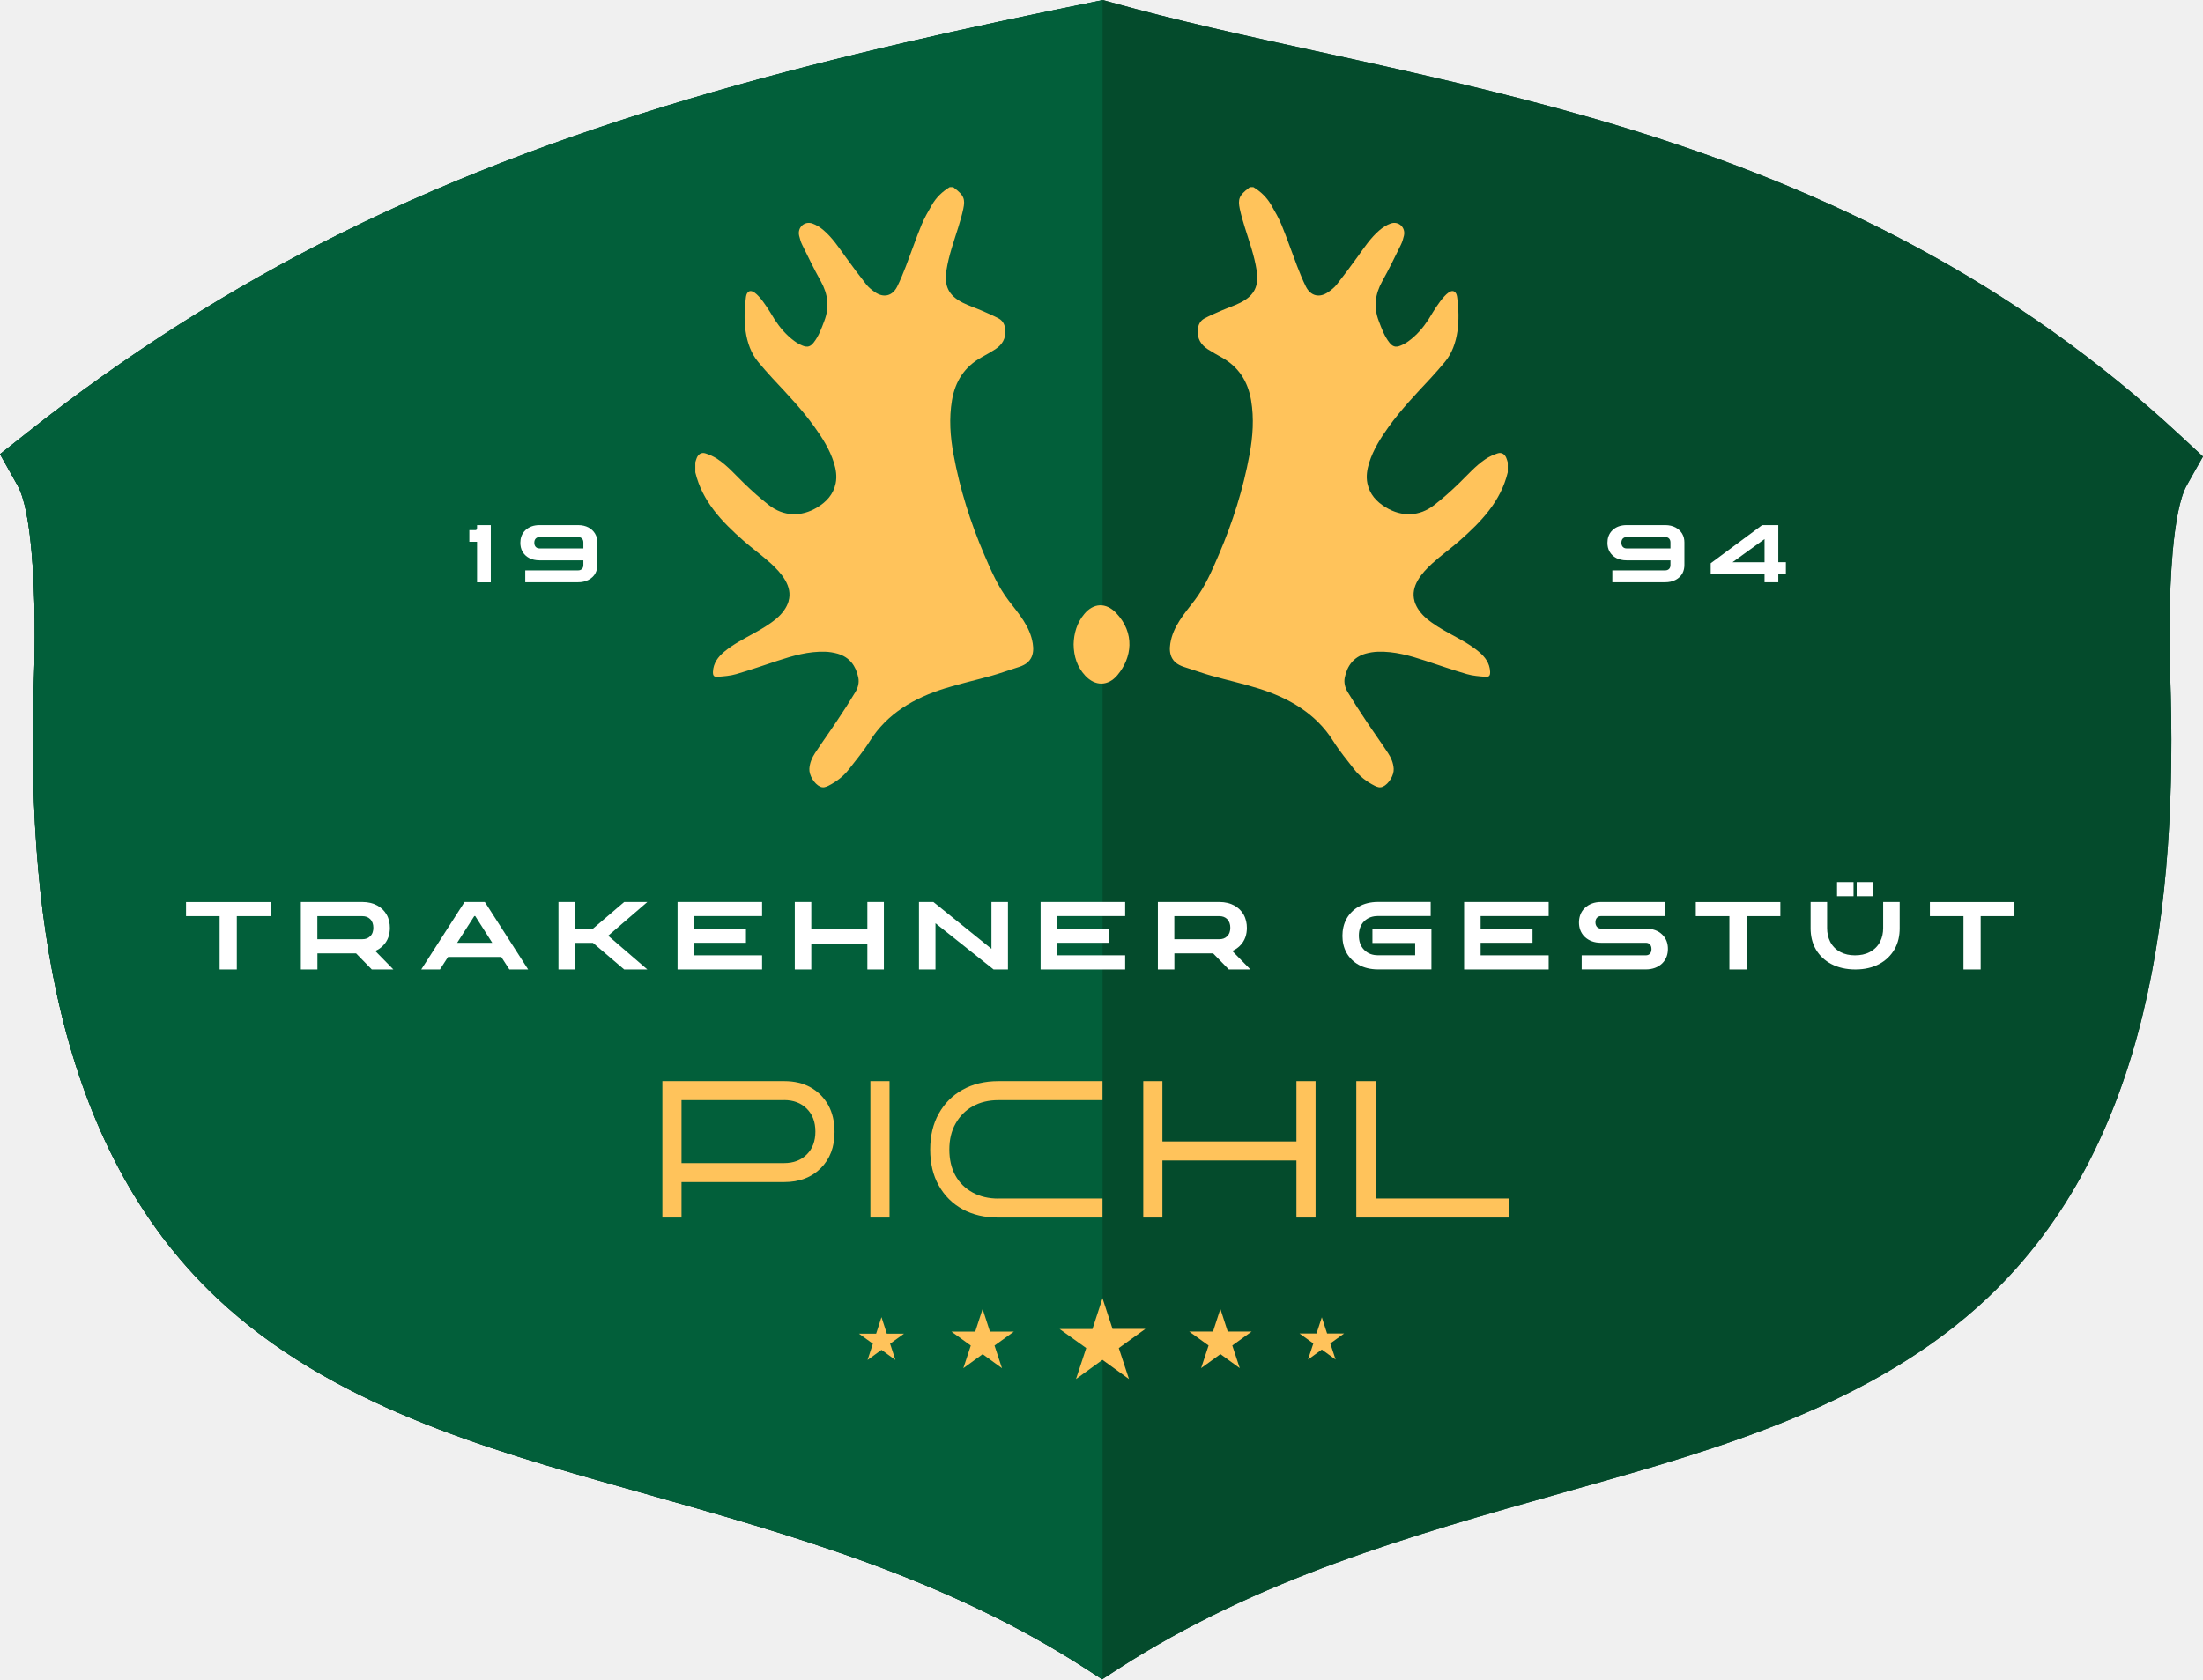
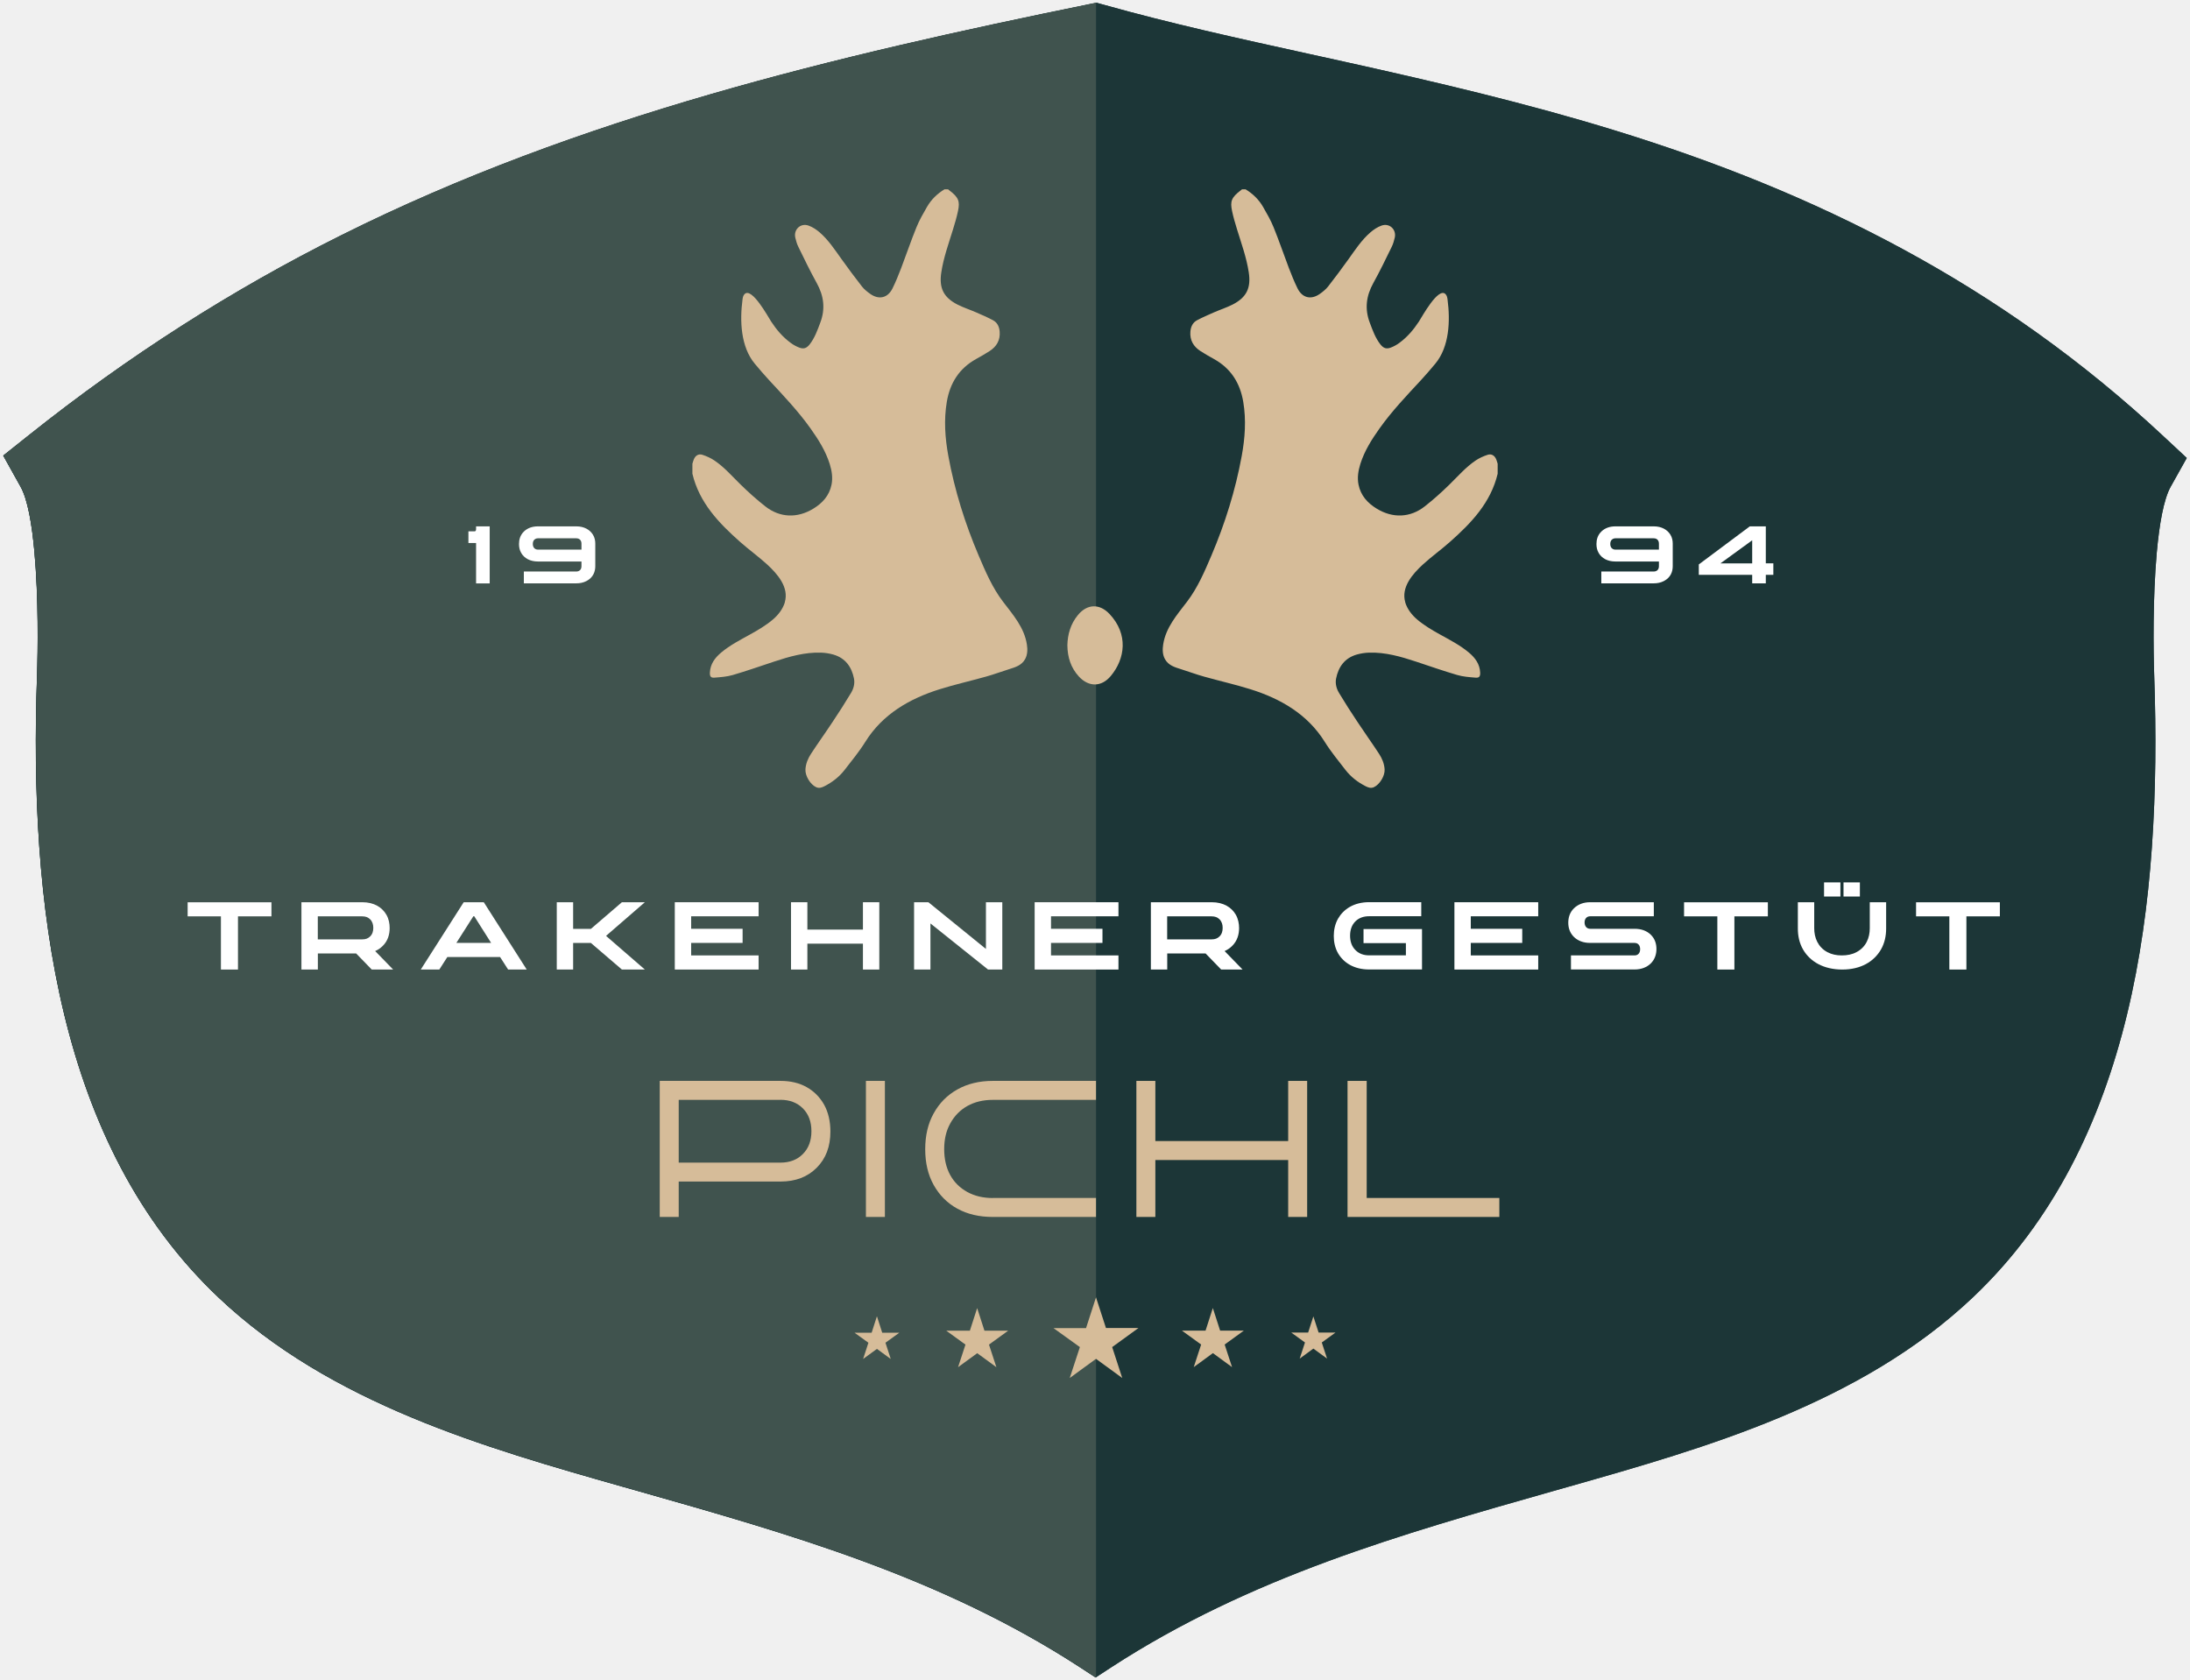
- <svg xmlns="http://www.w3.org/2000/svg" width="160" height="122" viewBox="0 0 160 122" fill="none">
-   <path fill-rule="evenodd" clip-rule="evenodd" d="M78.865 121.234C68.717 114.681 57.689 111.573 46.51 108.419L45.38 108.102C35.345 105.269 23.994 102.061 15.76 94.307C9.852 88.742 6.378 81.56 4.463 73.684C2.553 65.844 2.184 57.32 2.475 49.027C2.539 47.187 2.585 43.336 2.289 40.045C2.106 37.997 1.792 36.185 1.272 35.265L0 32.994L1.933 31.467C5.539 28.612 9.245 25.975 13.052 23.559C16.863 21.135 20.77 18.933 24.773 16.948C33.499 12.616 42.576 9.348 51.794 6.688C60.994 4.037 70.344 1.989 79.631 0.108L80.128 0.009L80.62 0.145C85.553 1.522 90.568 2.614 95.564 3.706L98.4 4.327C101.71 5.057 105.006 5.805 108.265 6.611C111.557 7.427 114.83 8.306 118.072 9.298C125.425 11.546 132.478 14.333 139.198 17.954C145.922 21.575 152.305 26.025 158.309 31.599L160 33.166L158.819 35.265C158.304 36.185 157.99 38.002 157.803 40.045C157.506 43.336 157.552 47.187 157.616 49.027C157.903 57.32 157.534 65.844 155.628 73.684C153.709 81.56 150.239 88.742 144.331 94.307C136.098 102.061 124.741 105.269 114.707 108.102L113.581 108.419C102.403 111.573 91.374 114.686 81.226 121.234L80.046 122L78.865 121.234Z" fill="#04482C" />
-   <path fill-rule="evenodd" clip-rule="evenodd" d="M78.865 121.234C68.717 114.681 57.689 111.573 46.51 108.419L45.38 108.102C35.345 105.269 23.994 102.061 15.76 94.307C9.852 88.742 6.378 81.56 4.463 73.684C2.553 65.844 2.184 57.32 2.475 49.027C2.539 47.187 2.585 43.336 2.289 40.045C2.106 37.997 1.792 36.185 1.272 35.265L0 32.994L1.933 31.467C5.539 28.612 9.245 25.975 13.052 23.559C16.863 21.135 20.77 18.933 24.773 16.948C33.499 12.616 42.576 9.348 51.794 6.688C60.994 4.037 70.344 1.989 79.631 0.108L80.128 0.009L80.62 0.145C85.553 1.522 90.568 2.614 95.564 3.706L98.4 4.327C101.71 5.057 105.006 5.805 108.265 6.611C111.557 7.427 114.83 8.306 118.072 9.298C125.425 11.546 132.478 14.333 139.198 17.954C145.922 21.575 152.305 26.025 158.309 31.599L160 33.166L158.819 35.265C158.304 36.185 157.99 38.002 157.803 40.045C157.506 43.336 157.552 47.187 157.616 49.027C157.903 57.32 157.534 65.844 155.628 73.684C153.709 81.56 150.239 88.742 144.331 94.307C136.098 102.061 124.741 105.269 114.707 108.102L113.581 108.419C102.403 111.573 91.374 114.686 81.226 121.234L80.046 122L78.865 121.234Z" fill="#044B2C" />
-   <path fill-rule="evenodd" clip-rule="evenodd" d="M80.078 0.005V121.964L80.046 121.987L78.865 121.221C68.717 114.673 57.698 111.56 46.515 108.41L45.389 108.093C35.355 105.252 23.998 102.052 15.765 94.299C9.852 88.734 6.387 81.547 4.468 73.671C2.562 65.826 2.188 57.307 2.48 49.01C2.539 47.17 2.594 43.322 2.289 40.028C2.106 37.984 1.792 36.167 1.277 35.252L0.005 32.986L1.938 31.454C5.539 28.599 9.25 25.966 13.052 23.542C16.868 21.117 20.775 18.915 24.778 16.93C33.499 12.598 42.581 9.326 51.799 6.671C60.998 4.02 70.349 1.976 79.635 0.091L80.087 0L80.078 0.005Z" fill="#025F3A" />
-   <path d="M15.951 70.43V66.556H13.512V65.532H19.653V66.556H17.2V70.43H15.951Z" fill="white" />
-   <path d="M21.851 70.43V65.527H26.314C27.176 65.527 27.769 65.903 28.079 66.442C28.256 66.75 28.316 67.09 28.316 67.407C28.316 67.852 28.197 68.341 27.787 68.731C27.641 68.871 27.463 68.994 27.254 69.084L28.571 70.43H27.003L25.863 69.261H23.055V70.43H21.851ZM23.05 68.232H26.31C26.552 68.232 26.729 68.169 26.88 68.024C27.053 67.861 27.117 67.639 27.117 67.394C27.117 67.149 27.048 66.927 26.88 66.764C26.734 66.624 26.552 66.556 26.31 66.556H23.05V68.237V68.232Z" fill="white" />
-   <path d="M30.595 70.43L33.74 65.527H35.213L38.358 70.43H36.995L36.407 69.519H32.541L31.953 70.43H30.59H30.595ZM33.202 68.491H35.751L34.515 66.551H34.447L33.202 68.491Z" fill="white" />
-   <path d="M40.56 70.43V65.527H41.759V67.467H43.063L45.334 65.527H47.016L44.171 67.979L47.016 70.43H45.334L43.063 68.495H41.759V70.43H40.56Z" fill="white" />
-   <path d="M49.209 70.43V65.527H55.349V66.551H50.408V67.462H54.178V68.491H50.408V69.402H55.349V70.43H49.209Z" fill="white" />
-   <path d="M57.724 70.43V65.527H58.923V67.521H62.995V65.527H64.194V70.43H62.995V68.545H58.923V70.43H57.724Z" fill="white" />
-   <path d="M66.743 70.43V65.527H67.791L72.008 68.93V65.527H73.207V70.43H72.163L67.942 67.072V70.43H66.743Z" fill="white" />
-   <path d="M75.578 70.43V65.527H81.719V66.551H76.777V67.462H80.547V68.491H76.777V69.401H81.719V70.43H75.578Z" fill="white" />
-   <path d="M84.094 70.43V65.527H88.557C89.419 65.527 90.012 65.903 90.322 66.442C90.495 66.751 90.559 67.091 90.559 67.408C90.559 67.852 90.44 68.341 90.03 68.731C89.884 68.871 89.706 68.994 89.496 69.084L90.814 70.43H89.246L88.106 69.261H85.293V70.43H84.094ZM85.289 68.232H88.548C88.79 68.232 88.968 68.169 89.118 68.024C89.291 67.861 89.355 67.639 89.355 67.394C89.355 67.149 89.287 66.927 89.118 66.764C88.972 66.624 88.79 66.556 88.548 66.556H85.289V68.237V68.232Z" fill="white" />
-   <path d="M99.677 68.509V67.481H103.962V70.426H100.083C98.979 70.426 98.209 69.932 97.808 69.239C97.58 68.84 97.498 68.405 97.498 67.988C97.498 67.571 97.58 67.127 97.812 66.719C98.213 66.031 98.975 65.523 100.087 65.523H103.908V66.547H100.096C99.677 66.547 99.353 66.665 99.093 66.91C98.797 67.195 98.692 67.576 98.692 67.966C98.692 68.355 98.797 68.74 99.098 69.026C99.353 69.275 99.677 69.398 100.096 69.398H102.782V68.505H99.686L99.677 68.509Z" fill="white" />
-   <path d="M106.336 70.43V65.527H112.477V66.551H107.535V67.462H111.305V68.491H107.535V69.402H112.477V70.43H106.336Z" fill="white" />
-   <path d="M114.875 70.43V69.402H119.535C119.781 69.402 119.945 69.239 119.945 68.949C119.945 68.659 119.785 68.491 119.535 68.491H116.275C115.792 68.491 115.395 68.341 115.103 68.065C114.775 67.752 114.679 67.362 114.679 67.018C114.679 66.674 114.775 66.27 115.103 65.962C115.4 65.681 115.792 65.527 116.275 65.527H120.948V66.551H116.284C116.042 66.551 115.874 66.719 115.874 67C115.874 67.281 116.038 67.462 116.284 67.462H119.544C120.027 67.462 120.428 67.607 120.72 67.888C121.048 68.201 121.139 68.591 121.139 68.935C121.139 69.279 121.044 69.678 120.72 69.991C120.428 70.272 120.022 70.426 119.539 70.426H114.871L114.875 70.43Z" fill="white" />
-   <path d="M125.603 70.43V66.556H123.163V65.532H129.304V66.556H126.852V70.43H125.603Z" fill="white" />
-   <path d="M131.501 65.527H132.7V67.426C132.7 68.101 132.965 68.794 133.671 69.166C133.986 69.329 134.323 69.402 134.72 69.402C135.117 69.402 135.472 69.334 135.791 69.166C136.507 68.794 136.771 68.106 136.771 67.426V65.527H137.97V67.444C137.97 67.956 137.87 68.495 137.583 68.985C137.072 69.85 136.12 70.43 134.756 70.43C133.393 70.43 132.409 69.859 131.893 68.989C131.602 68.495 131.501 67.961 131.501 67.444V65.527ZM133.421 65.11V64.082H134.62V65.11H133.421ZM134.848 65.11V64.082H136.047V65.11H134.848Z" fill="white" />
-   <path d="M142.603 70.43V66.556H140.164V65.532H146.305V66.556H143.852V70.43H142.603Z" fill="white" />
-   <path d="M34.648 42.302V39.361H34.087V38.509H34.543C34.575 38.509 34.648 38.491 34.648 38.355V38.147H35.647V42.302H34.648Z" fill="white" />
-   <path d="M38.149 42.302V41.437H41.987C42.215 41.437 42.37 41.296 42.37 41.052V40.707H39.184C38.596 40.707 38.181 40.463 37.962 40.096C37.83 39.878 37.793 39.647 37.793 39.429C37.793 39.126 37.875 38.786 38.163 38.514C38.422 38.269 38.769 38.147 39.184 38.147H41.992C42.576 38.147 42.99 38.396 43.214 38.759C43.342 38.967 43.383 39.194 43.383 39.402V41.047C43.383 41.428 43.241 41.876 42.726 42.135C42.503 42.248 42.257 42.298 41.992 42.298H38.149V42.302ZM42.37 39.842V39.407C42.37 39.162 42.22 39.017 41.987 39.017H39.184C39.079 39.017 38.997 39.049 38.924 39.112C38.842 39.185 38.805 39.298 38.805 39.429C38.805 39.688 38.956 39.842 39.188 39.842H42.37Z" fill="white" />
-   <path d="M117.102 42.302V41.437H120.94C121.168 41.437 121.323 41.296 121.323 41.052V40.707H118.136C117.548 40.707 117.133 40.463 116.915 40.096C116.782 39.878 116.746 39.647 116.746 39.429C116.746 39.126 116.828 38.786 117.115 38.514C117.375 38.269 117.722 38.147 118.136 38.147H120.945C121.528 38.147 121.943 38.396 122.167 38.759C122.294 38.967 122.335 39.194 122.335 39.402V41.047C122.335 41.428 122.194 41.876 121.679 42.135C121.455 42.248 121.209 42.298 120.945 42.298H117.102V42.302ZM121.323 39.842V39.407C121.323 39.162 121.173 39.017 120.94 39.017H118.141C118.032 39.017 117.954 39.049 117.877 39.112C117.795 39.185 117.758 39.298 117.758 39.429C117.758 39.688 117.908 39.842 118.141 39.842H121.323Z" fill="white" />
-   <path d="M124.245 41.682V40.92L127.983 38.147H129.155V40.839H129.706V41.677H129.155V42.298H128.156V41.677H124.24L124.245 41.682ZM125.831 40.843H128.156V39.162L125.831 40.843Z" fill="white" />
-   <path d="M56.96 85.874H49.497V88.453H48.107V78.542H56.96C57.69 78.542 58.328 78.692 58.87 78.995C59.413 79.299 59.841 79.725 60.156 80.282C60.461 80.84 60.612 81.492 60.612 82.235C60.612 83.327 60.279 84.202 59.609 84.868C58.939 85.539 58.054 85.874 56.96 85.874ZM56.946 79.924H49.497V84.496H56.946C57.63 84.496 58.182 84.288 58.597 83.867C59.016 83.45 59.221 82.897 59.221 82.204C59.221 81.51 59.012 80.962 58.597 80.545C58.177 80.128 57.63 79.919 56.946 79.919V79.924Z" fill="#FFC35B" />
-   <path d="M63.214 88.453V78.542H64.605V88.453H63.214Z" fill="#FFC35B" />
-   <path d="M72.51 87.07H80.073V88.453H72.51C71.516 88.453 70.654 88.253 69.916 87.85C69.182 87.451 68.598 86.871 68.179 86.123C67.764 85.385 67.559 84.515 67.559 83.518C67.559 82.521 67.764 81.646 68.179 80.907C68.594 80.16 69.168 79.58 69.911 79.167C70.654 78.75 71.525 78.542 72.51 78.542H80.073V79.924H72.51C71.803 79.924 71.183 80.074 70.65 80.368C70.116 80.667 69.701 81.089 69.396 81.637C69.095 82.172 68.949 82.797 68.949 83.513C68.949 84.229 69.095 84.864 69.387 85.394C69.678 85.924 70.098 86.336 70.645 86.635C71.188 86.93 71.808 87.075 72.51 87.075V87.07Z" fill="#FFC35B" />
-   <path d="M84.424 84.306V88.453H83.033V78.542H84.424V82.924H94.157V78.542H95.547V88.453H94.157V84.306H84.424Z" fill="#FFC35B" />
-   <path d="M98.506 78.542H99.91V87.07H109.63V88.453H98.506V78.542Z" fill="#FFC35B" />
-   <path fill-rule="evenodd" clip-rule="evenodd" d="M80.077 94.299L79.343 96.551H76.958L78.891 97.933L78.148 100.185L80.072 98.79L81.996 100.185L81.257 97.933L83.186 96.542H80.802L80.067 94.294L80.077 94.299ZM64.016 95.699L63.633 96.886H62.379L63.395 97.616L63.008 98.799L64.02 98.064L65.032 98.799L64.645 97.616L65.661 96.886H64.408L64.025 95.703L64.016 95.699ZM69.099 96.737L70.507 97.752L69.965 99.397L71.369 98.377L72.773 99.397L72.231 97.752L73.639 96.737H71.898L71.365 95.092L70.831 96.737H69.09H69.099ZM94.378 96.873L95.385 97.598L94.998 98.771L96.001 98.042L97.004 98.771L96.616 97.598L97.624 96.873H96.384L96.001 95.699L95.618 96.873H94.378ZM86.368 96.732L87.777 97.747L87.234 99.392L88.638 98.373L90.042 99.392L89.5 97.747L90.909 96.732H89.167L88.634 95.087L88.1 96.732H86.359H86.368Z" fill="#FFC35B" />
-   <path d="M102.731 43.68C102.882 44.174 103.215 44.6 103.611 44.935C104.104 45.352 104.696 45.701 105.257 46.009C105.996 46.417 106.748 46.798 107.4 47.342C107.856 47.722 108.198 48.175 108.225 48.801C108.234 49.073 108.161 49.191 107.888 49.168C107.432 49.132 106.971 49.1 106.538 48.973C105.526 48.678 104.523 48.33 103.52 47.999C102.403 47.632 101.277 47.31 100.083 47.346C99.777 47.355 99.467 47.405 99.175 47.487C98.3 47.74 97.84 48.375 97.666 49.231C97.594 49.598 97.694 49.97 97.881 50.278C98.309 50.99 98.761 51.688 99.226 52.381C99.745 53.165 100.297 53.926 100.812 54.71C101.036 55.05 101.195 55.426 101.222 55.843C101.254 56.314 100.867 56.953 100.434 57.148C100.219 57.243 100.028 57.175 99.837 57.08C99.262 56.79 98.756 56.405 98.359 55.897C97.835 55.222 97.284 54.561 96.832 53.84C95.579 51.837 93.605 50.7 91.384 50.011C90.263 49.662 89.118 49.408 87.988 49.091C87.413 48.932 86.857 48.724 86.287 48.547C85.836 48.407 85.389 48.275 85.134 47.831C84.947 47.509 84.938 47.115 84.997 46.748C85.189 45.515 86.014 44.587 86.748 43.63C87.523 42.62 88.034 41.432 88.53 40.272C89.529 37.939 90.29 35.528 90.751 33.026C90.992 31.717 91.088 30.402 90.865 29.079C90.632 27.706 89.957 26.641 88.717 25.957C88.38 25.771 88.043 25.581 87.719 25.372C87.217 25.046 86.944 24.593 86.99 23.972C87.017 23.614 87.154 23.311 87.468 23.138C87.869 22.925 88.289 22.744 88.708 22.563C89.169 22.363 89.647 22.209 90.09 21.987C91.115 21.462 91.444 20.773 91.266 19.635C91.102 18.561 90.728 17.546 90.409 16.513C90.272 16.073 90.14 15.629 90.044 15.176C89.894 14.469 89.994 14.184 90.696 13.658C90.723 13.64 90.746 13.613 90.773 13.595H91.033C91.567 13.916 92.009 14.342 92.319 14.882C92.597 15.362 92.88 15.847 93.085 16.354C93.486 17.333 93.828 18.339 94.206 19.327C94.402 19.83 94.603 20.333 94.844 20.818C95.195 21.516 95.838 21.661 96.477 21.212C96.695 21.058 96.919 20.881 97.083 20.673C97.598 20.02 98.095 19.35 98.583 18.675C99.075 17.99 99.54 17.283 100.183 16.73C100.42 16.527 100.703 16.341 100.999 16.237C101.583 16.033 102.102 16.527 101.966 17.12C101.911 17.347 101.847 17.578 101.742 17.786C101.305 18.675 100.876 19.563 100.393 20.428C99.873 21.362 99.75 22.304 100.137 23.315C100.347 23.868 100.543 24.425 100.917 24.896C101.145 25.177 101.355 25.25 101.692 25.119C101.911 25.032 102.121 24.919 102.307 24.779C102.886 24.357 103.347 23.818 103.734 23.229C103.958 22.889 105.157 20.687 105.686 21.23C105.79 21.335 105.818 21.489 105.836 21.638C106.037 23.165 105.973 25.064 104.933 26.301C104.596 26.705 104.25 27.103 103.889 27.493C102.827 28.631 101.751 29.754 100.844 31.023C100.27 31.825 99.745 32.655 99.445 33.602C99.29 34.096 99.207 34.603 99.312 35.115C99.476 35.908 99.973 36.452 100.648 36.86C101.815 37.567 103.096 37.526 104.163 36.692C104.792 36.203 105.389 35.668 105.964 35.111C106.588 34.508 107.158 33.842 107.888 33.353C108.157 33.171 108.462 33.035 108.767 32.936C109.055 32.84 109.287 32.99 109.401 33.266C109.442 33.371 109.474 33.479 109.506 33.588V34.313C109 36.425 107.573 37.902 106.014 39.275C105.367 39.846 104.66 40.349 104.022 40.929C103.274 41.614 102.412 42.588 102.736 43.676L102.731 43.68Z" fill="#FFC35B" />
-   <path d="M57.274 43.68C57.123 44.174 56.791 44.6 56.394 44.935C55.901 45.352 55.309 45.701 54.748 46.009C54.01 46.417 53.257 46.798 52.605 47.342C52.15 47.722 51.808 48.175 51.78 48.801C51.771 49.073 51.844 49.191 52.118 49.168C52.574 49.132 53.034 49.1 53.467 48.973C54.479 48.678 55.482 48.33 56.485 47.999C57.602 47.632 58.728 47.31 59.922 47.346C60.228 47.355 60.538 47.405 60.83 47.487C61.705 47.74 62.166 48.375 62.339 49.231C62.412 49.598 62.311 49.97 62.124 50.278C61.696 50.99 61.245 51.688 60.78 52.381C60.26 53.165 59.708 53.926 59.193 54.71C58.97 55.05 58.81 55.426 58.783 55.843C58.751 56.314 59.138 56.953 59.572 57.148C59.786 57.243 59.977 57.175 60.169 57.08C60.743 56.79 61.249 56.405 61.646 55.897C62.17 55.222 62.722 54.561 63.173 53.84C64.427 51.837 66.401 50.7 68.621 50.011C69.742 49.662 70.887 49.408 72.017 49.091C72.592 48.932 73.148 48.724 73.718 48.547C74.169 48.407 74.616 48.275 74.871 47.831C75.058 47.509 75.067 47.115 75.008 46.748C74.817 45.515 73.991 44.587 73.257 43.63C72.482 42.62 71.972 41.432 71.475 40.272C70.476 37.939 69.715 35.528 69.255 33.026C69.013 31.717 68.917 30.402 69.141 29.079C69.373 27.706 70.048 26.641 71.288 25.957C71.625 25.771 71.963 25.581 72.286 25.372C72.788 25.046 73.061 24.593 73.016 23.972C72.988 23.614 72.852 23.311 72.537 23.138C72.136 22.925 71.716 22.744 71.297 22.563C70.837 22.363 70.358 22.209 69.916 21.987C68.89 21.462 68.562 20.773 68.74 19.635C68.904 18.561 69.277 17.546 69.597 16.513C69.733 16.073 69.865 15.629 69.961 15.176C70.112 14.469 70.011 14.184 69.309 13.658C69.282 13.64 69.259 13.613 69.232 13.595H68.972C68.439 13.916 67.996 14.342 67.686 14.882C67.408 15.362 67.126 15.847 66.92 16.354C66.519 17.333 66.177 18.339 65.799 19.327C65.603 19.83 65.402 20.333 65.161 20.818C64.81 21.516 64.167 21.661 63.529 21.212C63.31 21.058 63.086 20.881 62.922 20.673C62.407 20.02 61.91 19.35 61.422 18.675C60.93 17.99 60.465 17.283 59.822 16.73C59.585 16.527 59.303 16.341 59.006 16.237C58.423 16.033 57.903 16.527 58.04 17.12C58.094 17.347 58.158 17.578 58.263 17.786C58.701 18.675 59.129 19.563 59.612 20.428C60.132 21.362 60.255 22.304 59.868 23.315C59.658 23.868 59.462 24.425 59.088 24.896C58.86 25.177 58.651 25.25 58.313 25.119C58.094 25.032 57.885 24.919 57.698 24.779C57.119 24.357 56.658 23.818 56.271 23.229C56.047 22.889 54.848 20.687 54.32 21.23C54.215 21.335 54.187 21.489 54.169 21.638C53.968 23.165 54.032 25.064 55.072 26.301C55.409 26.705 55.756 27.103 56.116 27.493C57.178 28.631 58.254 29.754 59.161 31.023C59.736 31.825 60.26 32.655 60.561 33.602C60.716 34.096 60.798 34.603 60.693 35.115C60.529 35.908 60.032 36.452 59.357 36.86C58.19 37.567 56.909 37.526 55.842 36.692C55.213 36.203 54.616 35.668 54.041 35.111C53.417 34.508 52.847 33.842 52.118 33.353C51.849 33.171 51.543 33.035 51.238 32.936C50.95 32.84 50.718 32.99 50.604 33.266C50.563 33.371 50.531 33.479 50.499 33.588V34.313C51.005 36.425 52.432 37.902 53.991 39.275C54.639 39.846 55.345 40.349 55.984 40.929C56.731 41.614 57.593 42.588 57.269 43.676L57.274 43.68Z" fill="#FFC35B" />
-   <path d="M77.975 46.807C77.994 46.018 78.208 45.257 78.746 44.609C79.421 43.793 80.323 43.757 81.057 44.523C82.466 46.005 82.206 47.795 81.158 49.046C80.478 49.857 79.544 49.866 78.819 49.086C78.235 48.456 77.985 47.691 77.975 46.807Z" fill="#FFC35B" />
+ <svg xmlns="http://www.w3.org/2000/svg" width="352" height="270" viewBox="0 0 352 270" fill="none">
+   <g clip-path="url(#clip0_2068_35)">
+     <path fill-rule="evenodd" clip-rule="evenodd" d="M173.51 267.96C151.25 253.5 127.06 246.64 102.54 239.68L100.06 238.98C78.05 232.73 53.15 225.65 35.09 208.54C22.13 196.26 14.51 180.41 10.31 163.03C6.12 145.73 5.31 126.92 5.95 108.62C6.09 104.56 6.19 96.06 5.54 88.8C5.14 84.28 4.45 80.28 3.31 78.25L0.52 73.24L4.76 69.87C12.67 63.57 20.8 57.75 29.15 52.42C37.51 47.07 46.08 42.21 54.86 37.83C74 28.27 93.91 21.06 114.13 15.19C134.31 9.34 154.82 4.82 175.19 0.67L176.28 0.45L177.36 0.75C188.18 3.79 199.18 6.2 210.14 8.61L216.36 9.98C223.62 11.59 230.85 13.24 238 15.02C245.22 16.82 252.4 18.76 259.51 20.95C275.64 25.91 291.11 32.06 305.85 40.05C320.6 48.04 334.6 57.86 347.77 70.16L351.48 73.62L348.89 78.25C347.76 80.28 347.07 84.29 346.66 88.8C346.01 96.06 346.11 104.56 346.25 108.62C346.88 126.92 346.07 145.73 341.89 163.03C337.68 180.41 330.07 196.26 317.11 208.54C299.05 225.65 274.14 232.73 252.13 238.98L249.66 239.68C225.14 246.64 200.95 253.51 178.69 267.96L176.1 269.65L173.51 267.96Z" fill="#1C3637" />
+     <path fill-rule="evenodd" clip-rule="evenodd" d="M173.51 267.96C151.25 253.5 127.06 246.64 102.54 239.68L100.06 238.98C78.05 232.73 53.15 225.65 35.09 208.54C22.13 196.26 14.51 180.41 10.31 163.03C6.12 145.73 5.31 126.92 5.95 108.62C6.09 104.56 6.19 96.06 5.54 88.8C5.14 84.28 4.45 80.28 3.31 78.25L0.52 73.24L4.76 69.87C12.67 63.57 20.8 57.75 29.15 52.42C37.51 47.07 46.08 42.21 54.86 37.83C74 28.27 93.91 21.06 114.13 15.19C134.31 9.34 154.82 4.82 175.19 0.67L176.28 0.45L177.36 0.75C188.18 3.79 199.18 6.2 210.14 8.61L216.36 9.98C223.62 11.59 230.85 13.24 238 15.02C245.22 16.82 252.4 18.76 259.51 20.95C275.64 25.91 291.11 32.06 305.85 40.05C320.6 48.04 334.6 57.86 347.77 70.16L351.48 73.62L348.89 78.25C347.76 80.28 347.07 84.29 346.66 88.8C346.01 96.06 346.11 104.56 346.25 108.62C346.88 126.92 346.07 145.73 341.89 163.03C337.68 180.41 330.07 196.26 317.11 208.54C299.05 225.65 274.14 232.73 252.13 238.98L249.66 239.68C225.14 246.64 200.95 253.51 178.69 267.96L176.1 269.65L173.51 267.96Z" fill="#1C3637" />
+     <path fill-rule="evenodd" clip-rule="evenodd" d="M176.17 0.44V269.57L176.1 269.62L173.51 267.93C151.25 253.48 127.08 246.61 102.55 239.66L100.08 238.96C78.07 232.69 53.16 225.63 35.1 208.52C22.13 196.24 14.53 180.38 10.32 163C6.14 145.69 5.32 126.89 5.96 108.58C6.09 104.52 6.21 96.03 5.54 88.76C5.14 84.25 4.45 80.24 3.32 78.22L0.53 73.22L4.77 69.84C12.67 63.54 20.81 57.73 29.15 52.38C37.52 47.03 46.09 42.17 54.87 37.79C74 28.23 93.92 21.01 114.14 15.15C134.32 9.3 154.83 4.79 175.2 0.63L176.19 0.43L176.17 0.44Z" fill="#40534E" />
+     <path d="M35.51 155.85V147.3H30.16V145.04H43.63V147.3H38.25V155.85H35.51Z" fill="white" />
+     <path d="M48.45 155.85V145.03H58.24C60.13 145.03 61.43 145.86 62.11 147.05C62.5 147.73 62.63 148.48 62.63 149.18C62.63 150.16 62.37 151.24 61.47 152.1C61.15 152.41 60.76 152.68 60.3 152.88L63.19 155.85H59.75L57.25 153.27H51.09V155.85H48.46H48.45ZM51.08 151H58.23C58.76 151 59.15 150.86 59.48 150.54C59.86 150.18 60 149.69 60 149.15C60 148.61 59.85 148.12 59.48 147.76C59.16 147.45 58.76 147.3 58.23 147.3H51.08V151.01V151Z" fill="white" />
+     <path d="M67.63 155.85L74.53 145.03H77.76L84.66 155.85H81.67L80.38 153.84H71.9L70.61 155.85H67.62H67.63ZM73.35 151.57H78.94L76.23 147.29H76.08L73.35 151.57Z" fill="white" />
+     <path d="M89.49 155.85V145.03H92.12V149.31H94.98L99.96 145.03H103.65L97.41 150.44L103.65 155.85H99.96L94.98 151.58H92.12V155.85H89.49Z" fill="white" />
+     <path d="M108.46 155.85V145.03H121.93V147.29H111.09V149.3H119.36V151.57H111.09V153.58H121.93V155.85H108.46Z" fill="white" />
+     <path d="M127.14 155.85V145.03H129.77V149.43H138.7V145.03H141.33V155.85H138.7V151.69H129.77V155.85H127.14Z" fill="white" />
+     <path d="M146.92 155.85V145.03H149.22L158.47 152.54V145.03H161.1V155.85H158.81L149.55 148.44V155.85H146.92Z" fill="white" />
+     <path d="M166.3 155.85V145.03H179.77V147.29H168.93V149.3H177.2V151.57H168.93V153.58H179.77V155.85H166.3Z" fill="white" />
+     <path d="M184.98 155.85V145.03H194.77C196.66 145.03 197.96 145.86 198.64 147.05C199.02 147.73 199.16 148.48 199.16 149.18C199.16 150.16 198.9 151.24 198 152.1C197.68 152.41 197.29 152.68 196.83 152.88L199.72 155.85H196.28L193.78 153.27H187.61V155.85H184.98ZM187.6 151H194.75C195.28 151 195.67 150.86 196 150.54C196.38 150.18 196.52 149.69 196.52 149.15C196.52 148.61 196.37 148.12 196 147.76C195.68 147.45 195.28 147.3 194.75 147.3H187.6V151.01V151Z" fill="white" />
+     <path d="M219.16 151.61V149.34H228.56V155.84H220.05C217.63 155.84 215.94 154.75 215.06 153.22C214.56 152.34 214.38 151.38 214.38 150.46C214.38 149.54 214.56 148.56 215.07 147.66C215.95 146.14 217.62 145.02 220.06 145.02H228.44V147.28H220.08C219.16 147.28 218.45 147.54 217.88 148.08C217.23 148.71 217 149.55 217 150.41C217 151.27 217.23 152.12 217.89 152.75C218.45 153.3 219.16 153.57 220.08 153.57H225.97V151.6H219.18L219.16 151.61Z" fill="white" />
+     <path d="M233.77 155.85V145.03H247.24V147.29H236.4V149.3H244.67V151.57H236.4V153.58H247.24V155.85H233.77Z" fill="white" />
+     <path d="M252.5 155.85V153.58H262.72C263.26 153.58 263.62 153.22 263.62 152.58C263.62 151.94 263.27 151.57 262.72 151.57H255.57C254.51 151.57 253.64 151.24 253 150.63C252.28 149.94 252.07 149.08 252.07 148.32C252.07 147.56 252.28 146.67 253 145.99C253.65 145.37 254.51 145.03 255.57 145.03H265.82V147.29H255.59C255.06 147.29 254.69 147.66 254.69 148.28C254.69 148.9 255.05 149.3 255.59 149.3H262.74C263.8 149.3 264.68 149.62 265.32 150.24C266.04 150.93 266.24 151.79 266.24 152.55C266.24 153.31 266.03 154.19 265.32 154.88C264.68 155.5 263.79 155.84 262.73 155.84H252.49L252.5 155.85Z" fill="white" />
+     <path d="M276.03 155.85V147.3H270.68V145.04H284.15V147.3H278.77V155.85H276.03Z" fill="white" />
+     <path d="M288.97 145.03H291.6V149.22C291.6 150.71 292.18 152.24 293.73 153.06C294.42 153.42 295.16 153.58 296.03 153.58C296.9 153.58 297.68 153.43 298.38 153.06C299.95 152.24 300.53 150.72 300.53 149.22V145.03H303.16V149.26C303.16 150.39 302.94 151.58 302.31 152.66C301.19 154.57 299.1 155.85 296.11 155.85C293.12 155.85 290.96 154.59 289.83 152.67C289.19 151.58 288.97 150.4 288.97 149.26V145.03ZM293.18 144.11V141.84H295.81V144.11H293.18ZM296.31 144.11V141.84H298.94V144.11H296.31Z" fill="white" />
+     <path d="M313.32 155.85V147.3H307.97V145.04H321.44V147.3H316.06V155.85H313.32Z" fill="white" />
+     <path d="M76.52 93.78V87.29H75.29V85.41H76.29C76.36 85.41 76.52 85.37 76.52 85.07V84.61H78.71V93.78H76.52Z" fill="white" />
+     <path d="M84.2 93.78V91.87H92.62C93.12 91.87 93.46 91.56 93.46 91.02V90.26H86.47C85.18 90.26 84.27 89.72 83.79 88.91C83.5 88.43 83.42 87.92 83.42 87.44C83.42 86.77 83.6 86.02 84.23 85.42C84.8 84.88 85.56 84.61 86.47 84.61H92.63C93.91 84.61 94.82 85.16 95.31 85.96C95.59 86.42 95.68 86.92 95.68 87.38V91.01C95.68 91.85 95.37 92.84 94.24 93.41C93.75 93.66 93.21 93.77 92.63 93.77H84.2V93.78ZM93.46 88.35V87.39C93.46 86.85 93.13 86.53 92.62 86.53H86.47C86.24 86.53 86.06 86.6 85.9 86.74C85.72 86.9 85.64 87.15 85.64 87.44C85.64 88.01 85.97 88.35 86.48 88.35H93.46Z" fill="white" />
+     <path d="M257.38 93.78V91.87H265.8C266.3 91.87 266.64 91.56 266.64 91.02V90.26H259.65C258.36 90.26 257.45 89.72 256.97 88.91C256.68 88.43 256.6 87.92 256.6 87.44C256.6 86.77 256.78 86.02 257.41 85.42C257.98 84.88 258.74 84.61 259.65 84.61H265.81C267.09 84.61 268 85.16 268.49 85.96C268.77 86.42 268.86 86.92 268.86 87.38V91.01C268.86 91.85 268.55 92.84 267.42 93.41C266.93 93.66 266.39 93.77 265.81 93.77H257.38V93.78ZM266.64 88.35V87.39C266.64 86.85 266.31 86.53 265.8 86.53H259.66C259.42 86.53 259.25 86.6 259.08 86.74C258.9 86.9 258.82 87.15 258.82 87.44C258.82 88.01 259.15 88.35 259.66 88.35H266.64Z" fill="white" />
+     <path d="M273.05 92.41V90.73L281.25 84.61H283.82V90.55H285.03V92.4H283.82V93.77H281.63V92.4H273.04L273.05 92.41ZM276.53 90.56H281.63V86.85L276.53 90.56Z" fill="white" />
+     <path d="M125.46 189.93H109.09V195.62H106.04V173.75H125.46C127.06 173.75 128.46 174.08 129.65 174.75C130.84 175.42 131.78 176.36 132.47 177.59C133.14 178.82 133.47 180.26 133.47 181.9C133.47 184.31 132.74 186.24 131.27 187.71C129.8 189.19 127.86 189.93 125.46 189.93ZM125.43 176.8H109.09V186.89H125.43C126.93 186.89 128.14 186.43 129.05 185.5C129.97 184.58 130.42 183.36 130.42 181.83C130.42 180.3 129.96 179.09 129.05 178.17C128.13 177.25 126.93 176.79 125.43 176.79V176.8Z" fill="#D6BC99" />
+     <path d="M139.18 195.62V173.75H142.23V195.62H139.18Z" fill="#D6BC99" />
+     <path d="M159.57 192.57H176.16V195.62H159.57C157.39 195.62 155.5 195.18 153.88 194.29C152.27 193.41 150.99 192.13 150.07 190.48C149.16 188.85 148.71 186.93 148.71 184.73C148.71 182.53 149.16 180.6 150.07 178.97C150.98 177.32 152.24 176.04 153.87 175.13C155.5 174.21 157.41 173.75 159.57 173.75H176.16V176.8H159.57C158.02 176.8 156.66 177.13 155.49 177.78C154.32 178.44 153.41 179.37 152.74 180.58C152.08 181.76 151.76 183.14 151.76 184.72C151.76 186.3 152.08 187.7 152.72 188.87C153.36 190.04 154.28 190.95 155.48 191.61C156.67 192.26 158.03 192.58 159.57 192.58V192.57Z" fill="#D6BC99" />
+     <path d="M185.7 186.47V195.62H182.65V173.75H185.7V183.42H207.05V173.75H210.1V195.62H207.05V186.47H185.7Z" fill="#D6BC99" />
+     <path d="M216.59 173.75H219.67V192.57H240.99V195.62H216.59V173.75Z" fill="#D6BC99" />
+     <path fill-rule="evenodd" clip-rule="evenodd" d="M176.17 208.52L174.56 213.49H169.33L173.57 216.54L171.94 221.51L176.16 218.43L180.38 221.51L178.76 216.54L182.99 213.47H177.76L176.15 208.51L176.17 208.52ZM140.94 211.61L140.1 214.23H137.35L139.58 215.84L138.73 218.45L140.95 216.83L143.17 218.45L142.32 215.84L144.55 214.23H141.8L140.96 211.62L140.94 211.61ZM152.09 213.9L155.18 216.14L153.99 219.77L157.07 217.52L160.15 219.77L158.96 216.14L162.05 213.9H158.23L157.06 210.27L155.89 213.9H152.07H152.09ZM207.54 214.2L209.75 215.8L208.9 218.39L211.1 216.78L213.3 218.39L212.45 215.8L214.66 214.2H211.94L211.1 211.61L210.26 214.2H207.54ZM189.97 213.89L193.06 216.13L191.87 219.76L194.95 217.51L198.03 219.76L196.84 216.13L199.93 213.89H196.11L194.94 210.26L193.77 213.89H189.95H189.97Z" fill="#D6BC99" />
+     <path d="M225.86 96.82C226.19 97.91 226.92 98.85 227.79 99.59C228.87 100.51 230.17 101.28 231.4 101.96C233.02 102.86 234.67 103.7 236.1 104.9C237.1 105.74 237.85 106.74 237.91 108.12C237.93 108.72 237.77 108.98 237.17 108.93C236.17 108.85 235.16 108.78 234.21 108.5C231.99 107.85 229.79 107.08 227.59 106.35C225.14 105.54 222.67 104.83 220.05 104.91C219.38 104.93 218.7 105.04 218.06 105.22C216.14 105.78 215.13 107.18 214.75 109.07C214.59 109.88 214.81 110.7 215.22 111.38C216.16 112.95 217.15 114.49 218.17 116.02C219.31 117.75 220.52 119.43 221.65 121.16C222.14 121.91 222.49 122.74 222.55 123.66C222.62 124.7 221.77 126.11 220.82 126.54C220.35 126.75 219.93 126.6 219.51 126.39C218.25 125.75 217.14 124.9 216.27 123.78C215.12 122.29 213.91 120.83 212.92 119.24C210.17 114.82 205.84 112.31 200.97 110.79C198.51 110.02 196 109.46 193.52 108.76C192.26 108.41 191.04 107.95 189.79 107.56C188.8 107.25 187.82 106.96 187.26 105.98C186.85 105.27 186.83 104.4 186.96 103.59C187.38 100.87 189.19 98.82 190.8 96.71C192.5 94.48 193.62 91.86 194.71 89.3C196.9 84.15 198.57 78.83 199.58 73.31C200.11 70.42 200.32 67.52 199.83 64.6C199.32 61.57 197.84 59.22 195.12 57.71C194.38 57.3 193.64 56.88 192.93 56.42C191.83 55.7 191.23 54.7 191.33 53.33C191.39 52.54 191.69 51.87 192.38 51.49C193.26 51.02 194.18 50.62 195.1 50.22C196.11 49.78 197.16 49.44 198.13 48.95C200.38 47.79 201.1 46.27 200.71 43.76C200.35 41.39 199.53 39.15 198.83 36.87C198.53 35.9 198.24 34.92 198.03 33.92C197.7 32.36 197.92 31.73 199.46 30.57C199.52 30.53 199.57 30.47 199.63 30.43H200.2C201.37 31.14 202.34 32.08 203.02 33.27C203.63 34.33 204.25 35.4 204.7 36.52C205.58 38.68 206.33 40.9 207.16 43.08C207.59 44.19 208.03 45.3 208.56 46.37C209.33 47.91 210.74 48.23 212.14 47.24C212.62 46.9 213.11 46.51 213.47 46.05C214.6 44.61 215.69 43.13 216.76 41.64C217.84 40.13 218.86 38.57 220.27 37.35C220.79 36.9 221.41 36.49 222.06 36.26C223.34 35.81 224.48 36.9 224.18 38.21C224.06 38.71 223.92 39.22 223.69 39.68C222.73 41.64 221.79 43.6 220.73 45.51C219.59 47.57 219.32 49.65 220.17 51.88C220.63 53.1 221.06 54.33 221.88 55.37C222.38 55.99 222.84 56.15 223.58 55.86C224.06 55.67 224.52 55.42 224.93 55.11C226.2 54.18 227.21 52.99 228.06 51.69C228.55 50.94 231.18 46.08 232.34 47.28C232.57 47.51 232.63 47.85 232.67 48.18C233.11 51.55 232.97 55.74 230.69 58.47C229.95 59.36 229.19 60.24 228.4 61.1C226.07 63.61 223.71 66.09 221.72 68.89C220.46 70.66 219.31 72.49 218.65 74.58C218.31 75.67 218.13 76.79 218.36 77.92C218.72 79.67 219.81 80.87 221.29 81.77C223.85 83.33 226.66 83.24 229 81.4C230.38 80.32 231.69 79.14 232.95 77.91C234.32 76.58 235.57 75.11 237.17 74.03C237.76 73.63 238.43 73.33 239.1 73.11C239.73 72.9 240.24 73.23 240.49 73.84C240.58 74.07 240.65 74.31 240.72 74.55V76.15C239.61 80.81 236.48 84.07 233.06 87.1C231.64 88.36 230.09 89.47 228.69 90.75C227.05 92.26 225.16 94.41 225.87 96.81L225.86 96.82Z" fill="#D6BC99" />
+     <path d="M126.15 96.82C125.82 97.91 125.09 98.85 124.22 99.59C123.14 100.51 121.84 101.28 120.61 101.96C118.99 102.86 117.34 103.7 115.91 104.9C114.91 105.74 114.16 106.74 114.1 108.12C114.08 108.72 114.24 108.98 114.84 108.93C115.84 108.85 116.85 108.78 117.8 108.5C120.02 107.85 122.22 107.08 124.42 106.35C126.87 105.54 129.34 104.83 131.96 104.91C132.63 104.93 133.31 105.04 133.95 105.22C135.87 105.78 136.88 107.18 137.26 109.07C137.42 109.88 137.2 110.7 136.79 111.38C135.85 112.95 134.86 114.49 133.84 116.02C132.7 117.75 131.49 119.43 130.36 121.16C129.87 121.91 129.52 122.74 129.46 123.66C129.39 124.7 130.24 126.11 131.19 126.54C131.66 126.75 132.08 126.6 132.5 126.39C133.76 125.75 134.87 124.9 135.74 123.78C136.89 122.29 138.1 120.83 139.09 119.24C141.84 114.82 146.17 112.31 151.04 110.79C153.5 110.02 156.01 109.46 158.49 108.76C159.75 108.41 160.97 107.95 162.22 107.56C163.21 107.25 164.19 106.96 164.75 105.98C165.16 105.27 165.18 104.4 165.05 103.59C164.63 100.87 162.82 98.82 161.21 96.71C159.51 94.48 158.39 91.86 157.3 89.3C155.11 84.15 153.44 78.83 152.43 73.31C151.9 70.42 151.69 67.52 152.18 64.6C152.69 61.57 154.17 59.22 156.89 57.71C157.63 57.3 158.37 56.88 159.08 56.42C160.18 55.7 160.78 54.7 160.68 53.33C160.62 52.54 160.32 51.87 159.63 51.49C158.75 51.02 157.83 50.62 156.91 50.22C155.9 49.78 154.85 49.44 153.88 48.95C151.63 47.79 150.91 46.27 151.3 43.76C151.66 41.39 152.48 39.15 153.18 36.87C153.48 35.9 153.77 34.92 153.98 33.92C154.31 32.36 154.09 31.73 152.55 30.57C152.49 30.53 152.44 30.47 152.38 30.43H151.81C150.64 31.14 149.67 32.08 148.99 33.27C148.38 34.33 147.76 35.4 147.31 36.52C146.43 38.68 145.68 40.9 144.85 43.08C144.42 44.19 143.98 45.3 143.45 46.37C142.68 47.91 141.27 48.23 139.87 47.24C139.39 46.9 138.9 46.51 138.54 46.05C137.41 44.61 136.32 43.13 135.25 41.64C134.17 40.13 133.15 38.57 131.74 37.35C131.22 36.9 130.6 36.49 129.95 36.26C128.67 35.81 127.53 36.9 127.83 38.21C127.95 38.71 128.09 39.22 128.32 39.68C129.28 41.64 130.22 43.6 131.28 45.51C132.42 47.57 132.69 49.65 131.84 51.88C131.38 53.1 130.95 54.33 130.13 55.37C129.63 55.99 129.17 56.15 128.43 55.86C127.95 55.67 127.49 55.42 127.08 55.11C125.81 54.18 124.8 52.99 123.95 51.69C123.46 50.94 120.83 46.08 119.67 47.28C119.44 47.51 119.38 47.85 119.34 48.18C118.9 51.55 119.04 55.74 121.32 58.47C122.06 59.36 122.82 60.24 123.61 61.1C125.94 63.61 128.3 66.09 130.29 68.89C131.55 70.66 132.7 72.49 133.36 74.58C133.7 75.67 133.88 76.79 133.65 77.92C133.29 79.67 132.2 80.87 130.72 81.77C128.16 83.33 125.35 83.24 123.01 81.4C121.63 80.32 120.32 79.14 119.06 77.91C117.69 76.58 116.44 75.11 114.84 74.03C114.25 73.63 113.58 73.33 112.91 73.11C112.28 72.9 111.77 73.23 111.52 73.84C111.43 74.07 111.36 74.31 111.29 74.55V76.15C112.4 80.81 115.53 84.07 118.95 87.1C120.37 88.36 121.92 89.47 123.32 90.75C124.96 92.26 126.85 94.41 126.14 96.81L126.15 96.82Z" fill="#D6BC99" />
+     <path d="M171.56 103.72C171.6 101.98 172.07 100.3 173.25 98.87C174.73 97.07 176.71 96.99 178.32 98.68C181.41 101.95 180.84 105.9 178.54 108.66C177.05 110.45 175 110.47 173.41 108.75C172.13 107.36 171.58 105.67 171.56 103.72Z" fill="#D6BC99" />
+   </g>
+   <defs>
+     <clipPath id="clip0_2068_35">
+       <rect width="350.96" height="269.2" fill="white" transform="translate(0.52002 0.439941)" />
+     </clipPath>
+   </defs>
</svg>
